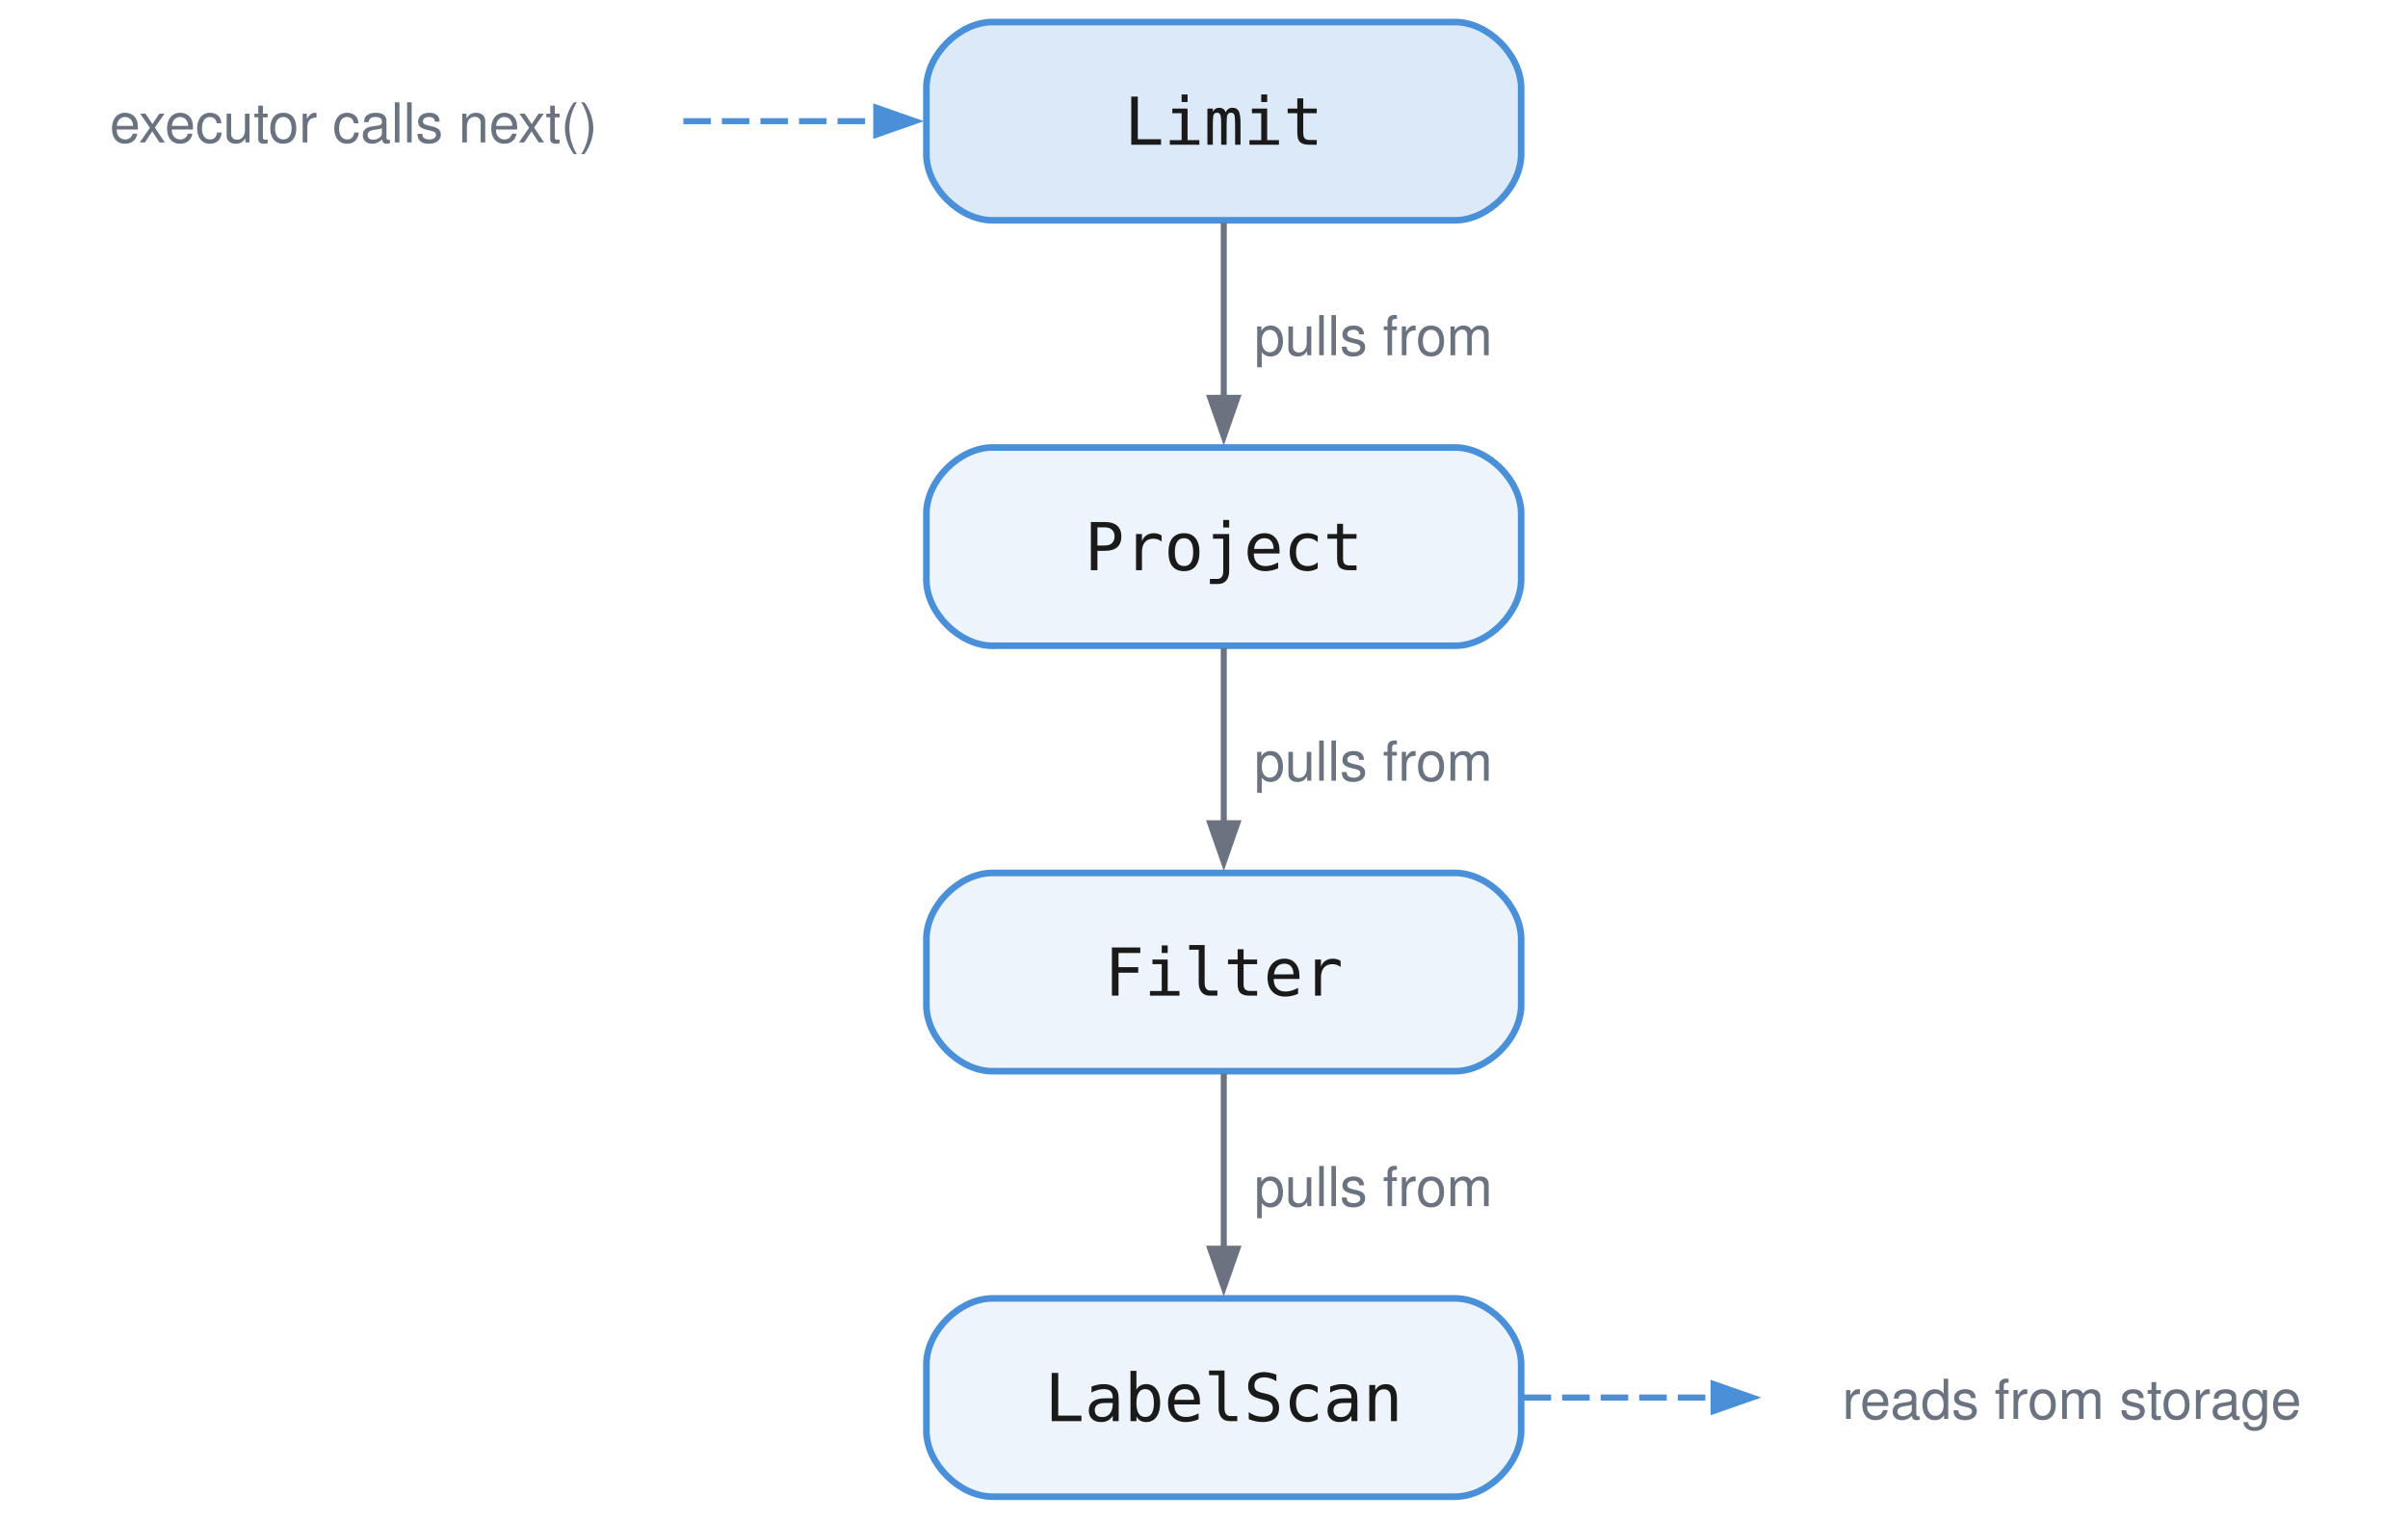
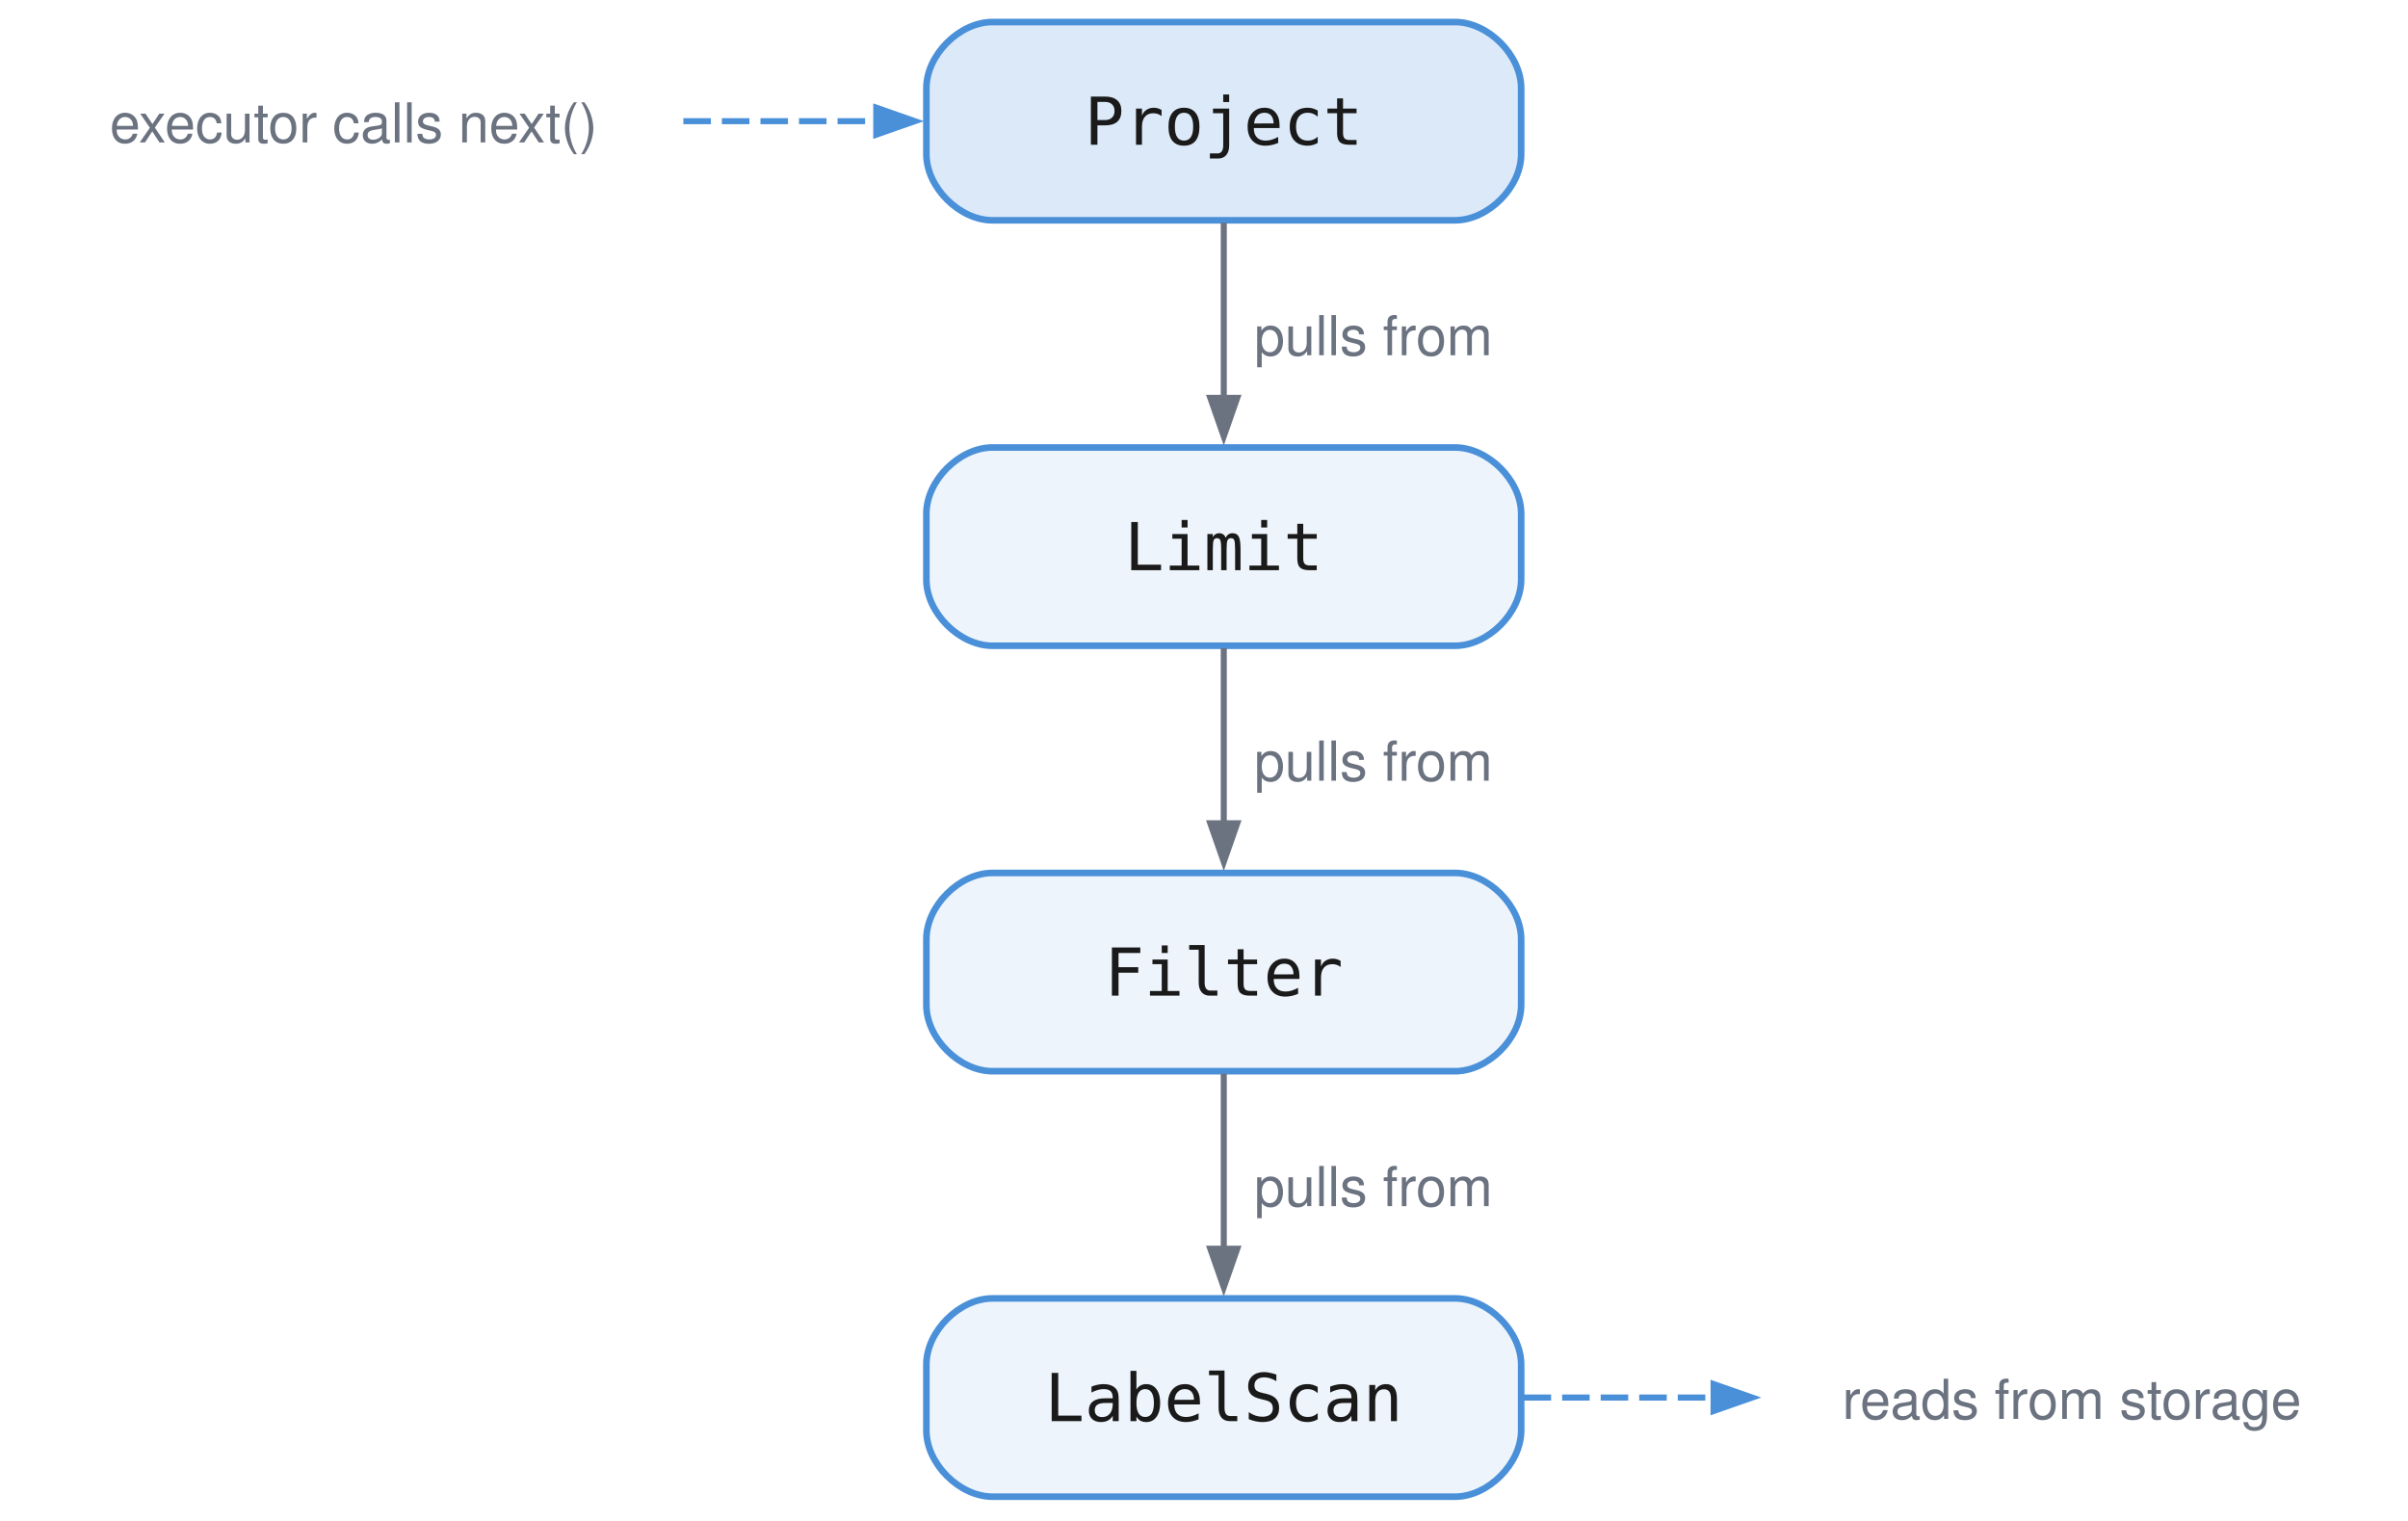
<svg xmlns="http://www.w3.org/2000/svg" width="583" height="368" viewBox="0.00 0.00 437.00 276.00">
  <g id="graph0" class="graph" transform="scale(1 1) rotate(0) translate(4 271.75)">
    <g id="node1" class="node">
      <path fill="#dbe9f8" stroke="#4a90d9" stroke-width="1.2" d="M260.09,-267.75C260.09,-267.75 176.09,-267.75 176.09,-267.75 170.09,-267.75 164.09,-261.75 164.09,-255.75 164.09,-255.75 164.09,-243.75 164.09,-243.75 164.09,-237.75 170.09,-231.75 176.09,-231.75 176.09,-231.75 260.09,-231.75 260.09,-231.75 266.09,-231.75 272.09,-237.75 272.09,-243.75 272.09,-243.75 272.09,-255.75 272.09,-255.75 272.09,-261.75 266.09,-267.75 260.09,-267.75" />
-       <text xml:space="preserve" text-anchor="middle" x="218.09" y="-245.47" font-family="Menlo,Consolas,monospace" font-size="12.00" fill="#1a1a1a">Limit</text>
+       <text xml:space="preserve" text-anchor="middle" x="218.09" y="-245.47" font-family="Menlo,Consolas,monospace" font-size="12.00" fill="#1a1a1a">Project</text>
    </g>
    <g id="node2" class="node">
      <path fill="#eef4fb" stroke="#4a90d9" stroke-width="1.2" d="M260.09,-190.5C260.09,-190.5 176.09,-190.5 176.09,-190.5 170.09,-190.5 164.09,-184.5 164.09,-178.5 164.09,-178.5 164.09,-166.5 164.09,-166.5 164.09,-160.5 170.09,-154.5 176.09,-154.5 176.09,-154.5 260.09,-154.5 260.09,-154.5 266.09,-154.5 272.09,-160.5 272.09,-166.5 272.09,-166.5 272.09,-178.5 272.09,-178.5 272.09,-184.5 266.09,-190.5 260.09,-190.5" />
-       <text xml:space="preserve" text-anchor="middle" x="218.09" y="-168.22" font-family="Menlo,Consolas,monospace" font-size="12.00" fill="#1a1a1a">Project</text>
+       <text xml:space="preserve" text-anchor="middle" x="218.09" y="-168.22" font-family="Menlo,Consolas,monospace" font-size="12.00" fill="#1a1a1a">Limit</text>
    </g>
    <g id="edge1" class="edge">
      <path fill="none" stroke="#6b7280" stroke-width="1.1" d="M218.09,-231.3C218.09,-221.8 218.09,-209.87 218.09,-199.31" />
      <polygon fill="#6b7280" stroke="#6b7280" stroke-width="1.1" points="220.54,-199.52 218.09,-192.52 215.64,-199.52 220.54,-199.52" />
      <text xml:space="preserve" text-anchor="middle" x="242.47" y="-207.25" font-family="Helvetica,Arial,sans-serif" font-size="10.00" fill="#6b7280">  pulls from</text>
    </g>
    <g id="node3" class="node">
      <path fill="#eef4fb" stroke="#4a90d9" stroke-width="1.2" d="M260.09,-113.25C260.09,-113.25 176.09,-113.25 176.09,-113.25 170.09,-113.25 164.09,-107.25 164.09,-101.25 164.09,-101.25 164.09,-89.25 164.09,-89.25 164.09,-83.25 170.09,-77.25 176.09,-77.25 176.09,-77.25 260.09,-77.25 260.09,-77.25 266.09,-77.25 272.09,-83.25 272.09,-89.25 272.09,-89.25 272.09,-101.25 272.09,-101.25 272.09,-107.25 266.09,-113.25 260.09,-113.25" />
      <text xml:space="preserve" text-anchor="middle" x="218.09" y="-90.97" font-family="Menlo,Consolas,monospace" font-size="12.00" fill="#1a1a1a">Filter</text>
    </g>
    <g id="edge2" class="edge">
      <path fill="none" stroke="#6b7280" stroke-width="1.1" d="M218.09,-154.05C218.09,-144.55 218.09,-132.62 218.09,-122.06" />
      <polygon fill="#6b7280" stroke="#6b7280" stroke-width="1.1" points="220.54,-122.27 218.09,-115.27 215.64,-122.27 220.54,-122.27" />
      <text xml:space="preserve" text-anchor="middle" x="242.47" y="-130" font-family="Helvetica,Arial,sans-serif" font-size="10.00" fill="#6b7280">  pulls from</text>
    </g>
    <g id="node4" class="node">
      <path fill="#eef4fb" stroke="#4a90d9" stroke-width="1.2" d="M260.09,-36C260.09,-36 176.09,-36 176.09,-36 170.09,-36 164.09,-30 164.09,-24 164.09,-24 164.09,-12 164.09,-12 164.09,-6 170.09,0 176.09,0 176.09,0 260.09,0 260.09,0 266.09,0 272.09,-6 272.09,-12 272.09,-12 272.09,-24 272.09,-24 272.09,-30 266.09,-36 260.09,-36" />
      <text xml:space="preserve" text-anchor="middle" x="218.09" y="-13.72" font-family="Menlo,Consolas,monospace" font-size="12.00" fill="#1a1a1a">LabelScan</text>
    </g>
    <g id="edge3" class="edge">
      <path fill="none" stroke="#6b7280" stroke-width="1.1" d="M218.09,-76.8C218.09,-67.3 218.09,-55.37 218.09,-44.81" />
      <polygon fill="#6b7280" stroke="#6b7280" stroke-width="1.1" points="220.54,-45.02 218.09,-38.02 215.64,-45.02 220.54,-45.02" />
      <text xml:space="preserve" text-anchor="middle" x="242.47" y="-52.75" font-family="Helvetica,Arial,sans-serif" font-size="10.00" fill="#6b7280">  pulls from</text>
    </g>
    <g id="node6" class="node">
      <text xml:space="preserve" text-anchor="middle" x="372.09" y="-14.12" font-family="Helvetica,Arial,sans-serif" font-size="10.00" fill="#6b7280">reads from storage</text>
    </g>
    <g id="edge5" class="edge">
      <path fill="none" stroke="#4a90d9" stroke-width="1.1" stroke-dasharray="5,2" d="M272.53,-18C284.11,-18 295.69,-18 307.27,-18" />
      <polygon fill="#4a90d9" stroke="#4a90d9" stroke-width="1.1" points="307.03,-20.45 314.03,-18 307.03,-15.55 307.03,-20.45" />
    </g>
    <g id="node5" class="node">
      <text xml:space="preserve" text-anchor="middle" x="60.09" y="-245.88" font-family="Helvetica,Arial,sans-serif" font-size="10.00" fill="#6b7280">executor calls next()</text>
    </g>
    <g id="edge4" class="edge">
      <path fill="none" stroke="#4a90d9" stroke-width="1.1" stroke-dasharray="5,2" d="M119.96,-249.75C131.68,-249.75 143.4,-249.75 155.12,-249.75" />
      <polygon fill="#4a90d9" stroke="#4a90d9" stroke-width="1.1" points="154.99,-252.2 161.99,-249.75 154.99,-247.3 154.99,-252.2" />
    </g>
  </g>
</svg>
